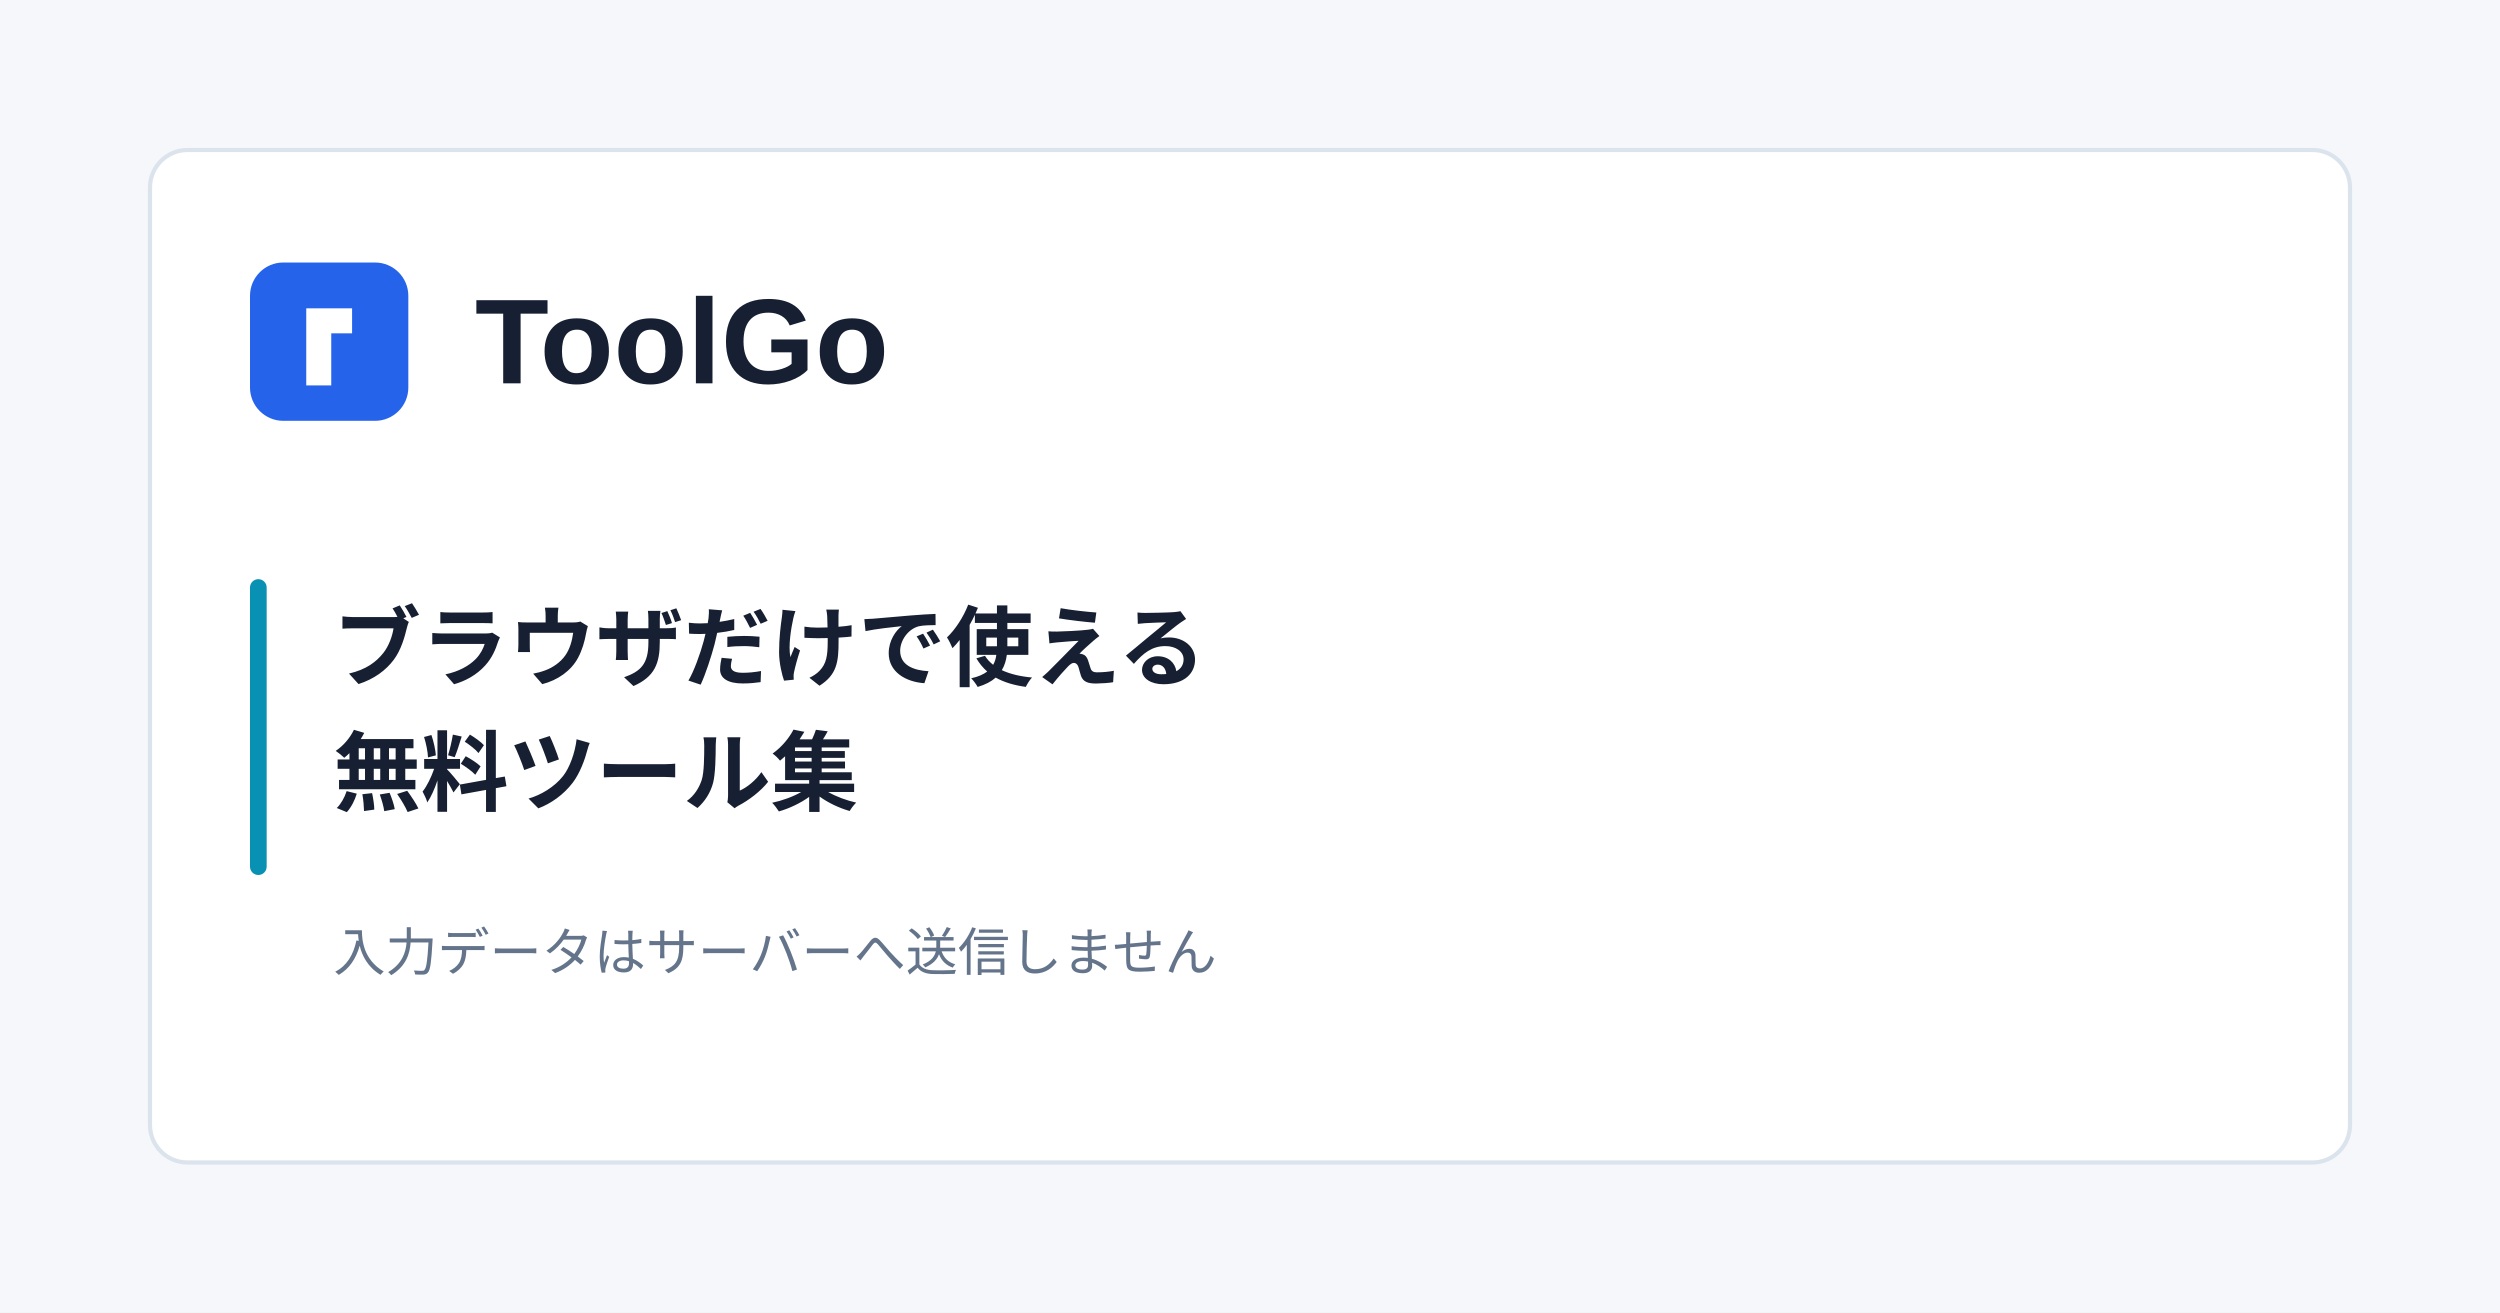
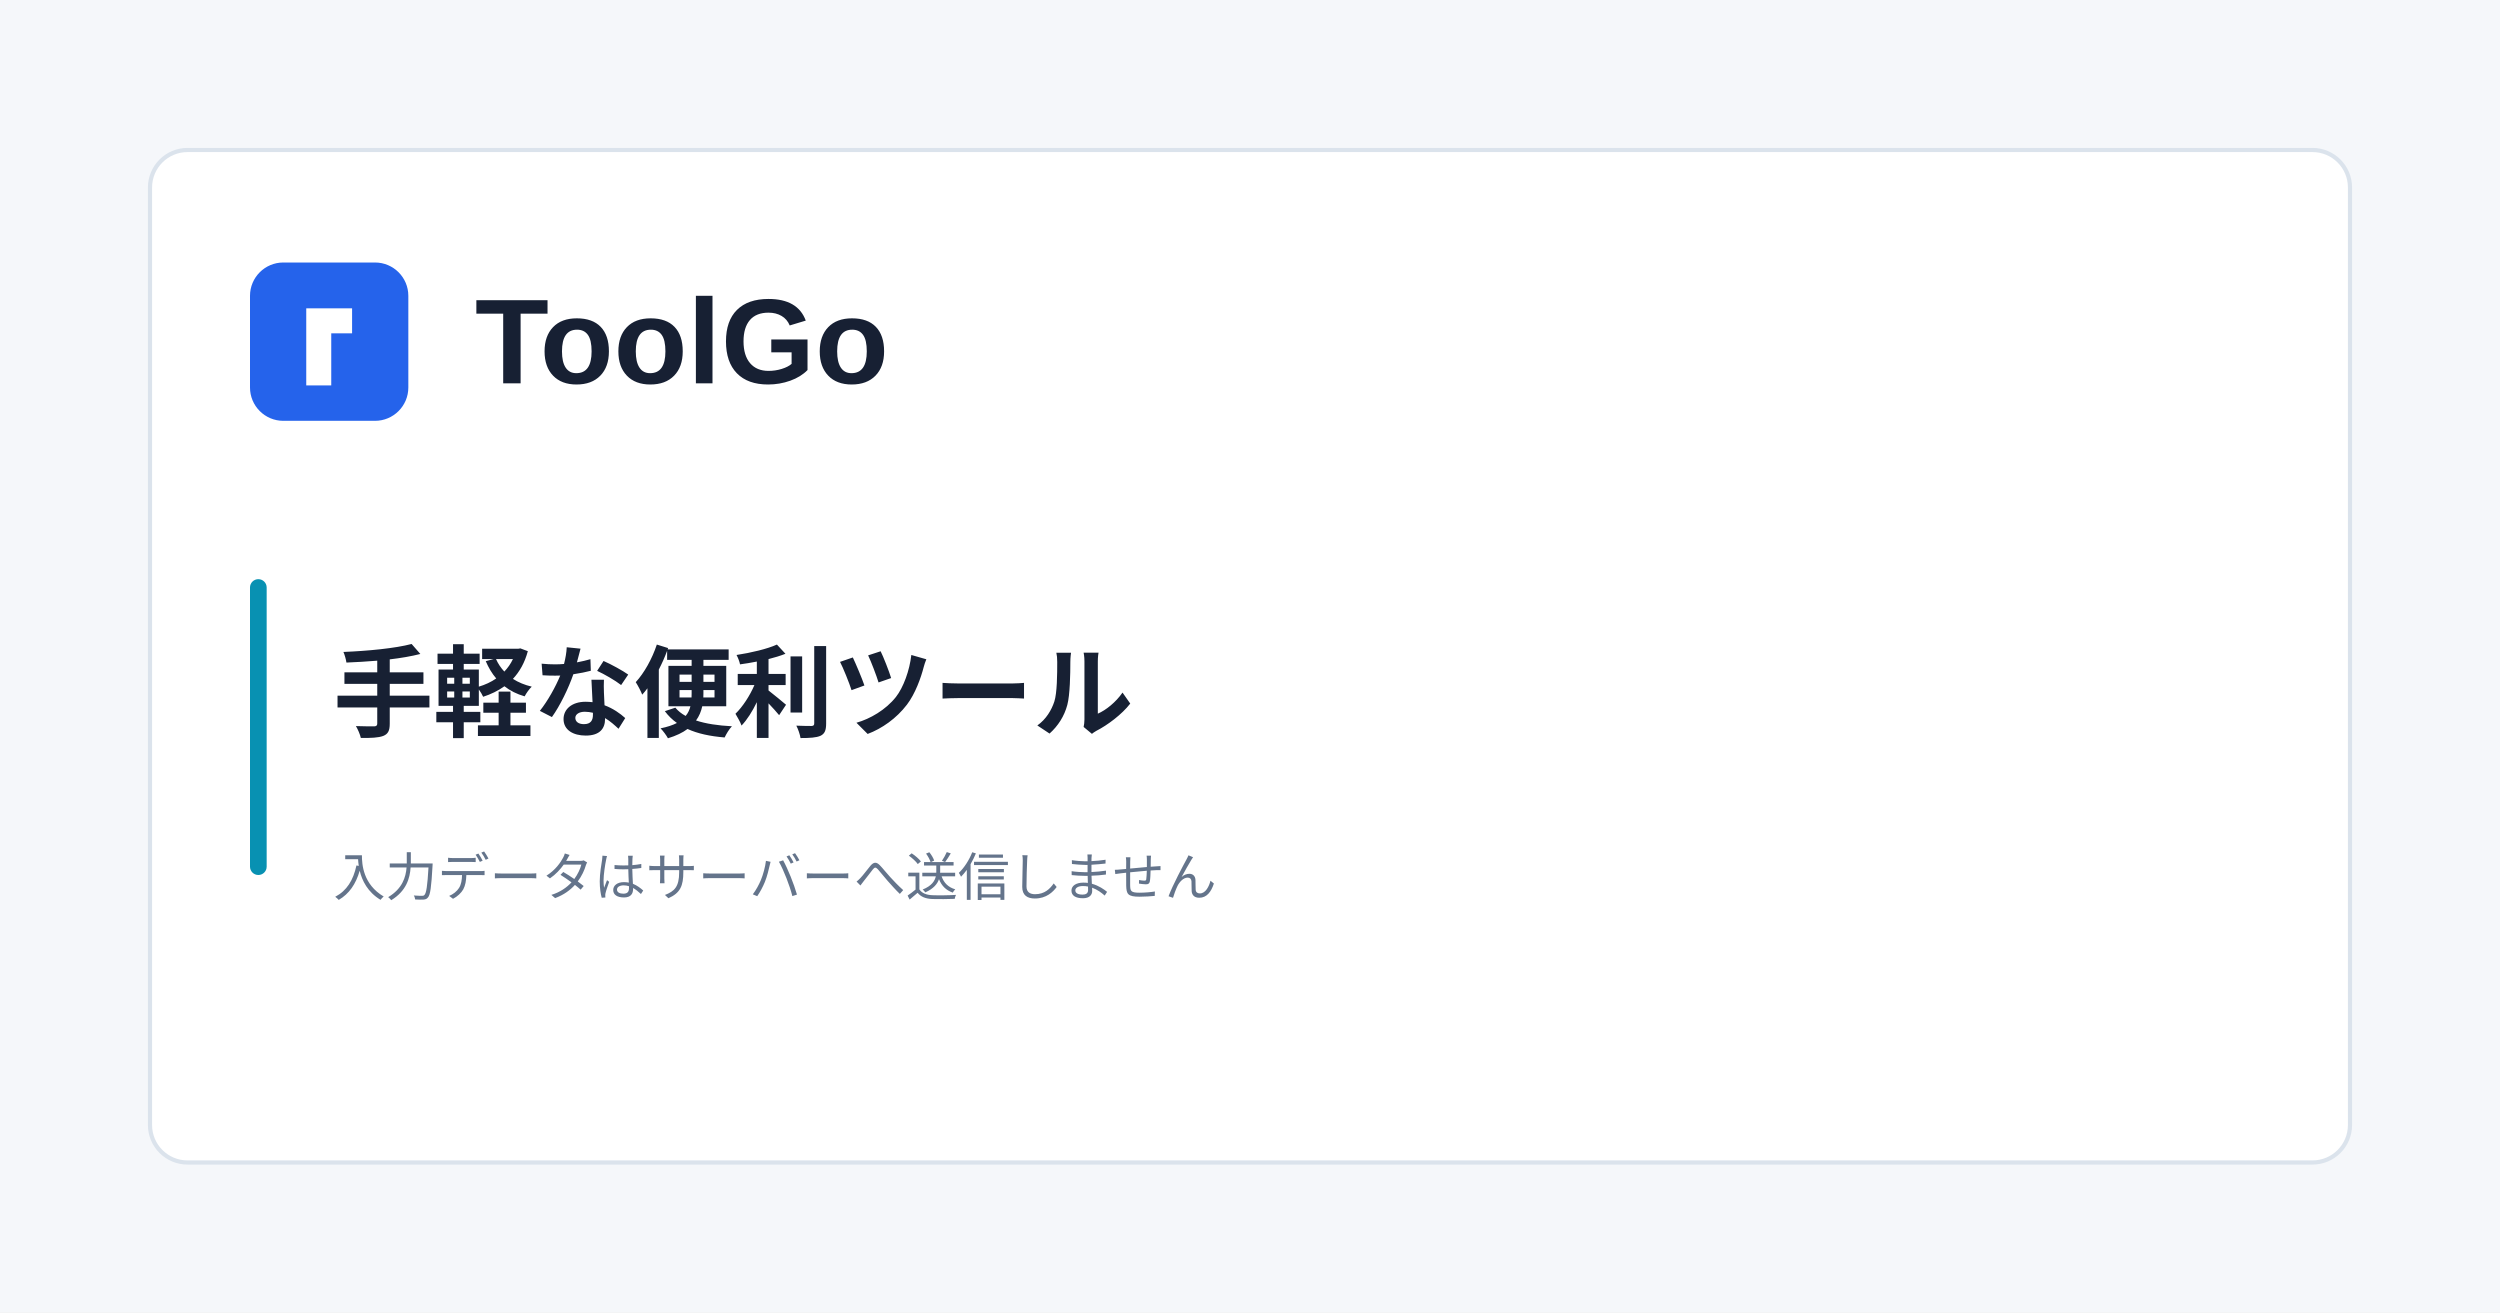
<svg xmlns="http://www.w3.org/2000/svg" width="1200" height="630" viewBox="0 0 1200 630" role="img" aria-labelledby="title description">
  <rect width="1200" height="630" fill="#f5f7fa" />
  <rect x="72" y="72" width="1056" height="486" rx="18" fill="#ffffff" stroke="#dbe3ec" stroke-width="2" />
  <rect x="120" y="126" width="76" height="76" rx="16" fill="#2563eb" />
  <path d="M147 148h22v12h-10v25h-12z" fill="#ffffff" />
  <text x="228" y="184" fill="#172033" font-family="Arial, Helvetica, sans-serif" font-size="58" font-weight="700">ToolGo</text>
  <rect x="120" y="278" width="8" height="142" rx="4" fill="#0891b2" />
-   <text x="160" y="326" fill="#172033" font-family="Arial, Helvetica, sans-serif" font-size="42" font-weight="700">ブラウザだけで使える</text>
-   <text x="160" y="386" fill="#172033" font-family="Arial, Helvetica, sans-serif" font-size="42" font-weight="700">無料ツール集</text>
-   <text x="160" y="466" fill="#64748b" font-family="Arial, Helvetica, sans-serif" font-size="25">入力データはサーバーへ送信しません</text>
+   <text x="160" y="350" fill="#172033" font-family="Arial, Helvetica, sans-serif" font-size="48" font-weight="700">手軽な便利ツール</text>
+   <text x="160" y="430" fill="#64748b" font-family="Arial, Helvetica, sans-serif" font-size="25">入力データはサーバーへ送信しません</text>
</svg>
